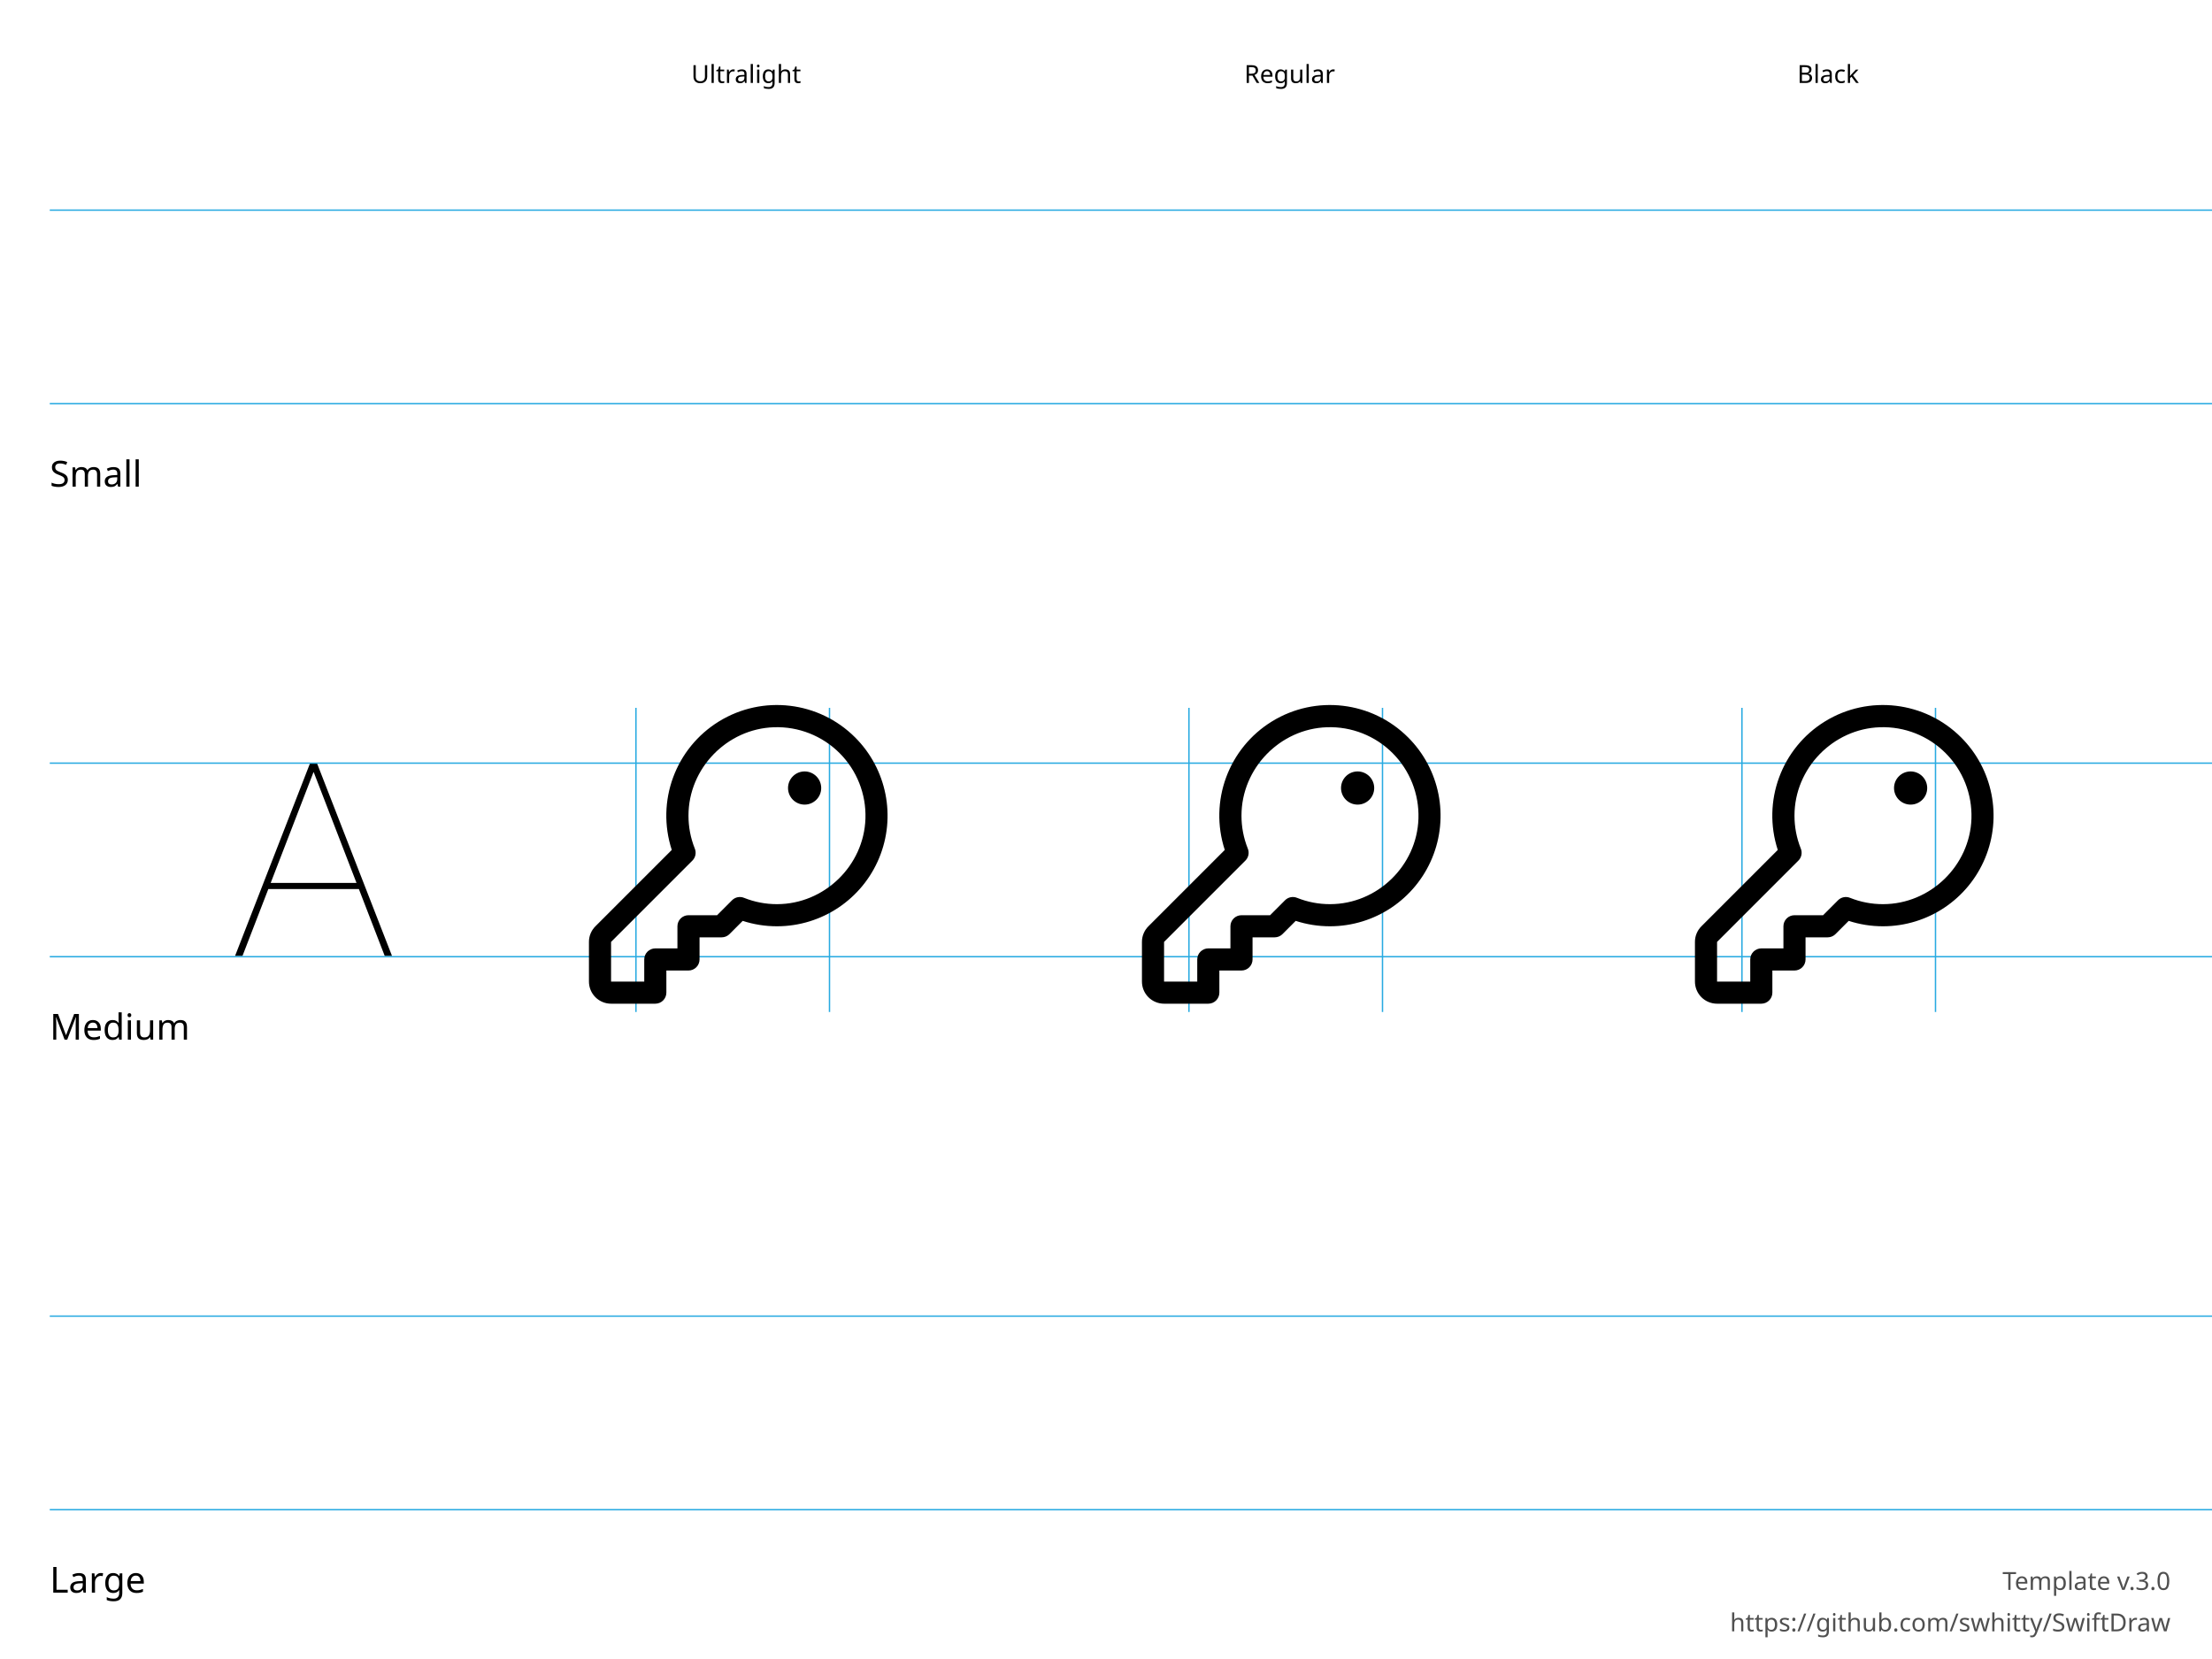
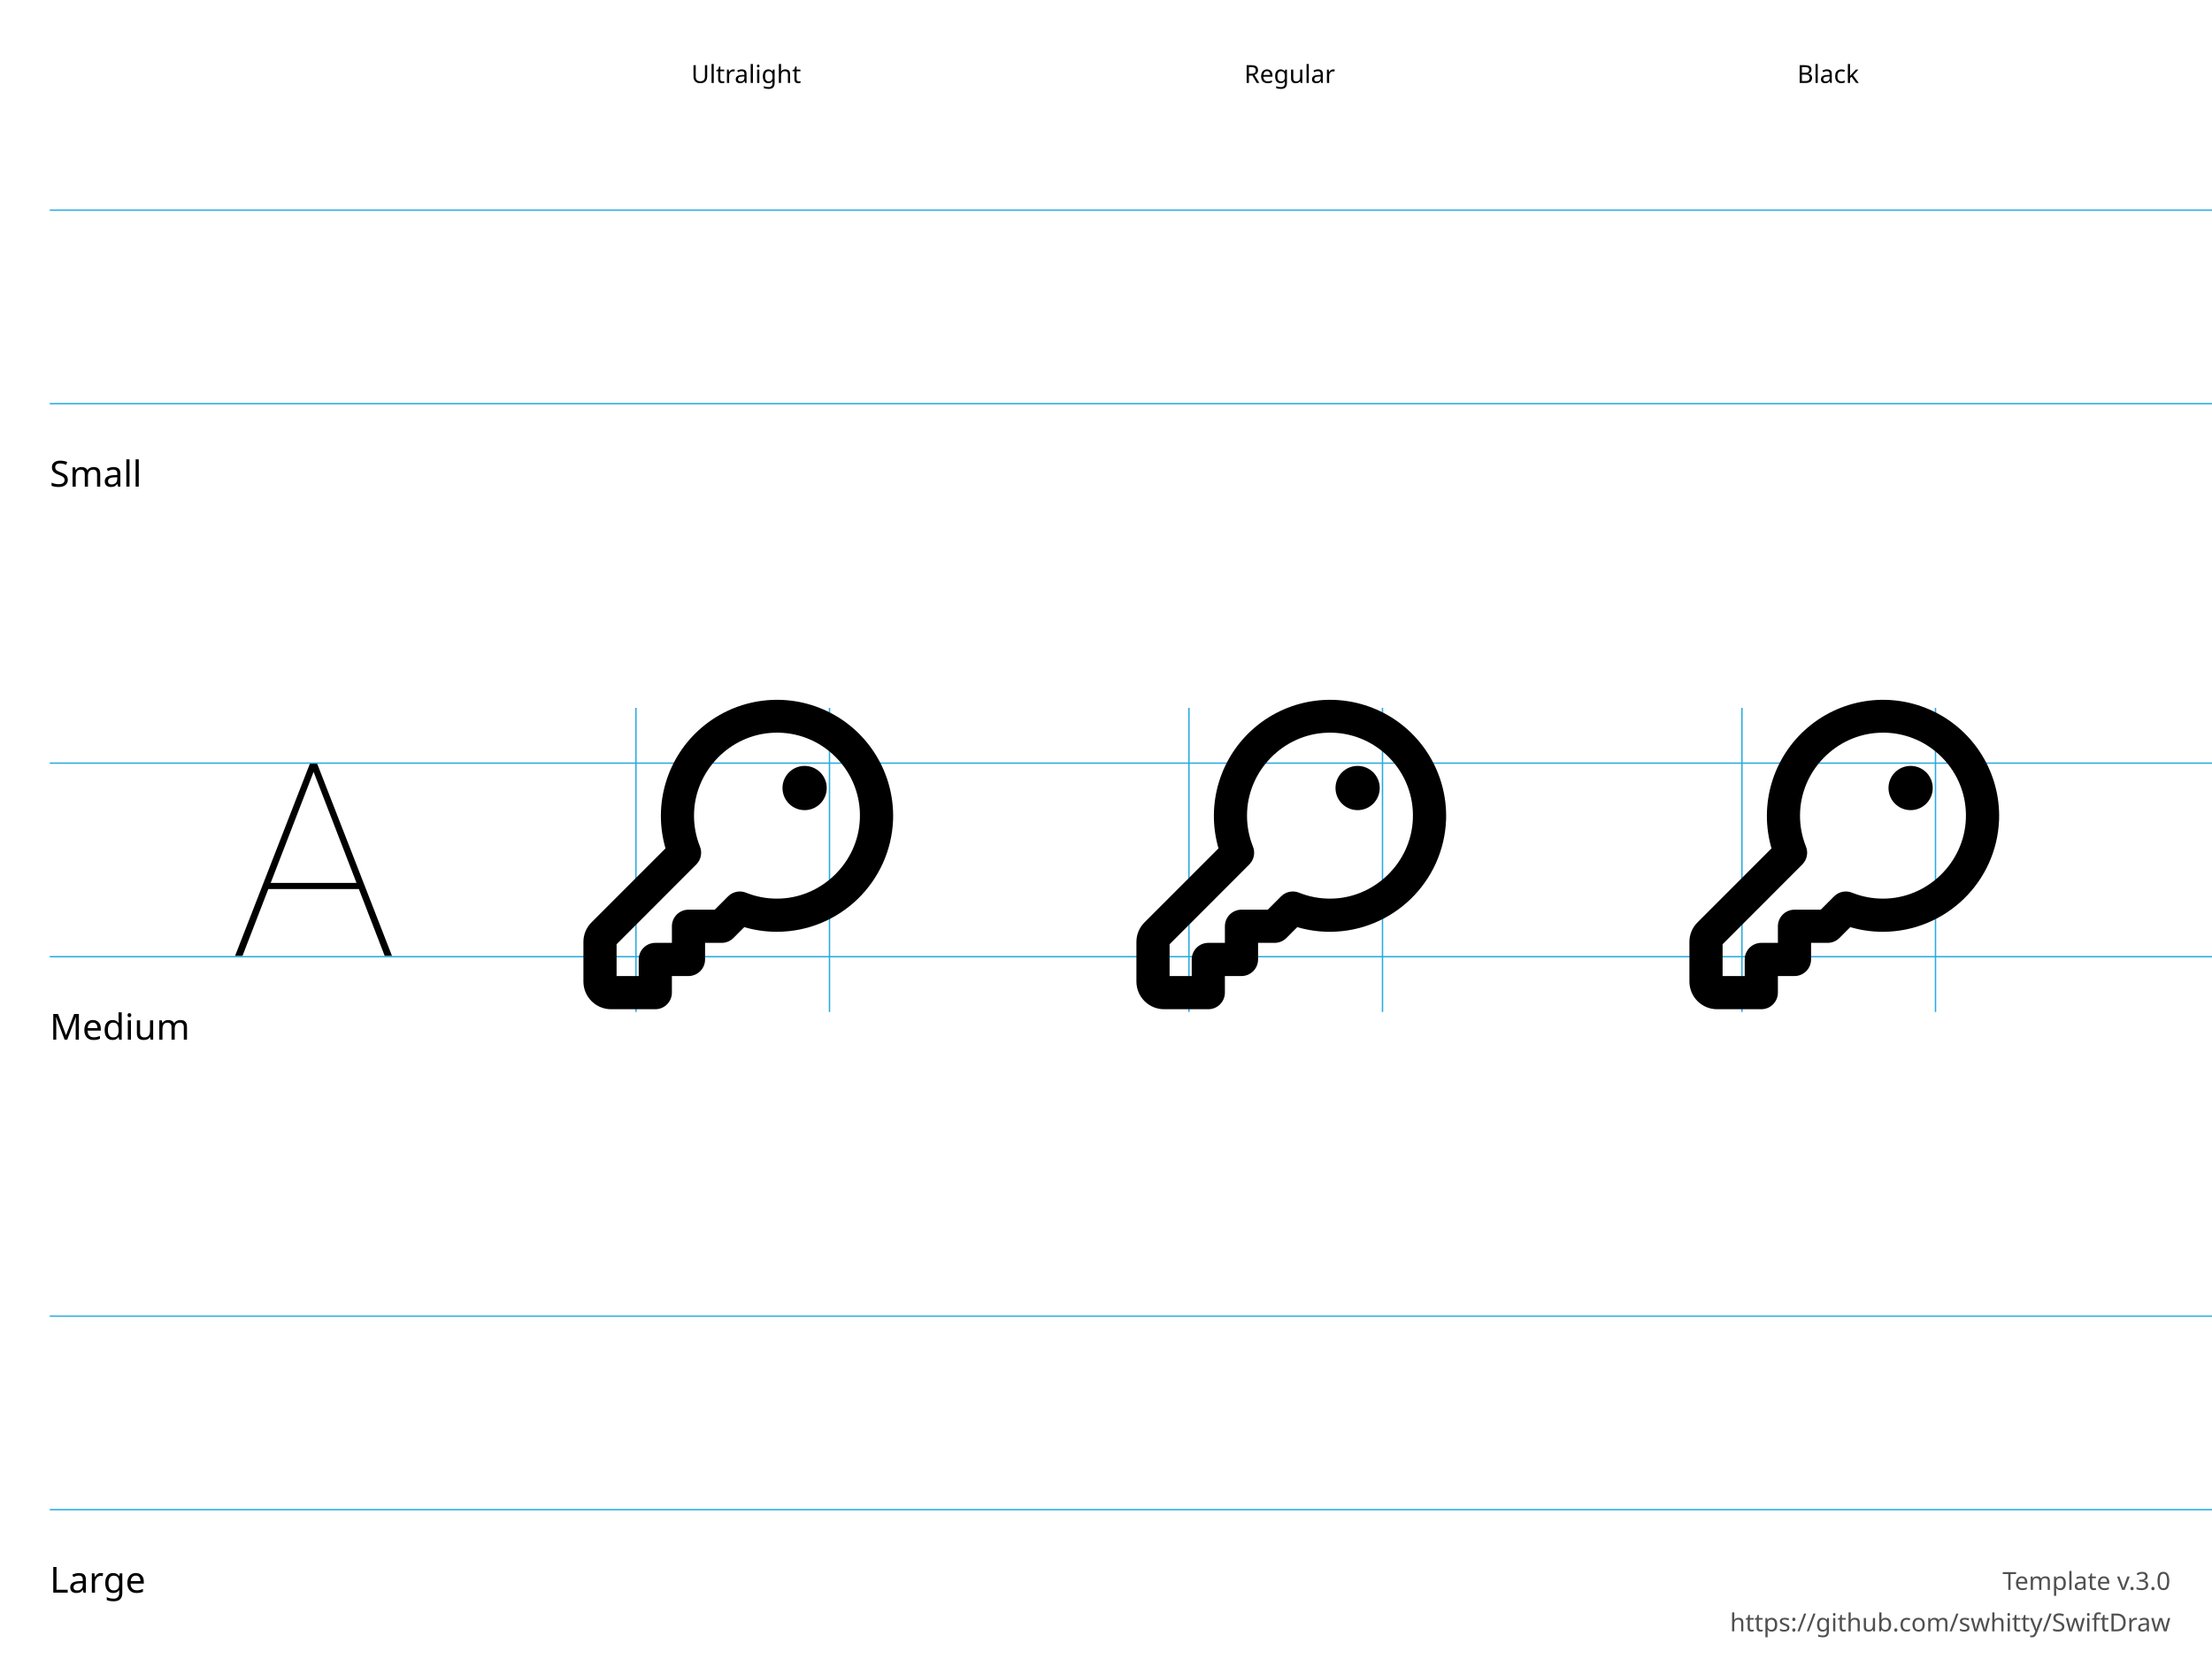
<svg xmlns="http://www.w3.org/2000/svg" height="600" width="800">
  <g id="Notes" font-family="LucidaGrande, 'Lucida Grande', sans-serif" font-size="13">
    <rect fill="white" height="600.0" width="800.0" x="0.0" y="0.0" />
    <g font-size="13">
      <text x="18.0" y="176.0">Small</text>
      <text x="18.0" y="376.0">Medium</text>
      <text x="18.0" y="576.0">Large</text>
    </g>
    <g font-size="9">
      <text x="250.0" y="30.0">Ultralight</text>
      <text x="450.0" y="30.0">Regular</text>
      <text x="650.0" y="30.0">Black</text>
      <text id="template-version" fill="#505050" text-anchor="end" x="785.0" y="575.0">Template v.3.0</text>
      <a href="https://github.com/swhitty/SwiftDraw">
        <text fill="#505050" text-anchor="end" x="785.0" y="590.0">https://github.com/swhitty/SwiftDraw</text>
      </a>
    </g>
  </g>
  <g id="Guides" stroke="rgb(39, 170, 225)" stroke-width="0.5">
    <path id="Capline-S" d="M18,76 l800,0" />
    <path id="H-reference" d="M85,145.755 L87.685,145.755 L113.369,79.287 L114.052,79.287 L114.052,76 L112.148,76 L85,145.755 Z M95.693,121.536 L130.996,121.536 L130.263,119.313 L96.474,119.313 L95.693,121.536 Z M139.15,145.755 L141.787,145.755 L114.638,76 L113.466,76 L113.466,79.287 L139.15,145.755 Z" stroke="none" transform="translate(0,200)" />
    <path id="Baseline-S" d="M18,146 l800,0" />
    <path id="left-margin-Ultralight-M" d="M230,256 l0,110" />
    <path id="right-margin-Ultralight-M" d="M300,256 l0,110" />
    <path id="left-margin-Regular-M" d="M430,256 l0,110" />
    <path id="right-margin-Regular-M" d="M500,256 l0,110" />
    <path id="left-margin-Black-M" d="M630,256 l0,110" />
    <path id="right-margin-Black-M" d="M700,256 l0,110" />
    <path id="Capline-M" d="M18,276 l800,0" />
    <path id="Baseline-M" d="M18,346 l800,0" />
    <path id="Capline-L" d="M18,476 l800,0" />
    <path id="Baseline-L" d="M18,546 l800,0" />
  </g>
  <g id="Symbols">
    <g id="Ultralight-M" transform="translate(0,200)">
-       <path d="M309.285,66.715 C296.206,53.618 275.85,51.204 260.071,60.88 C244.292,70.556 237.212,89.794 242.955,107.39 L215.345,135 C213.838,136.495 212.993,138.532 213,140.655 L213,155 C213,157.122 213.843,159.157 215.343,160.657 C216.843,162.157 218.878,163 221,163 L237,163 C238.061,163 239.078,162.579 239.828,161.828 C240.579,161.078 241,160.061 241,159 L241,151 L249,151 C250.061,151 251.078,150.579 251.828,149.828 C252.579,149.078 253,148.061 253,147 L253,139 L261,139 C262.061,139.001 263.079,138.58 263.83,137.83 L268.61,133.045 C272.611,134.346 276.793,135.006 281,135 L281.05,135 C297.22,134.98 311.787,125.227 317.966,110.284 C324.145,95.342 320.719,78.149 309.285,66.715 Z M313,96.05 C312.455,113.095 298.125,126.98 281.055,127 L281,127 C276.951,127.007 272.938,126.242 269.175,124.745 C267.669,124.091 265.916,124.424 264.755,125.585 L259.345,131 L249,131 C247.939,131 246.922,131.421 246.172,132.172 C245.421,132.922 245,133.939 245,135 L245,143 L237,143 C235.939,143 234.922,143.421 234.172,144.172 C233.421,144.922 233,145.939 233,147 L233,155 L221,155 L221,140.655 L250.415,111.245 C251.576,110.084 251.909,108.331 251.255,106.825 C249.754,103.05 248.988,99.023 249,94.96 C249,77.89 262.905,63.56 279.95,63.015 C288.8,62.72 297.377,66.105 303.64,72.365 C309.902,78.625 313.291,87.2 313,96.05 Z M297,85 C297,88.314 294.314,91 291,91 C287.686,91 285,88.314 285,85 C285,81.686 287.686,79 291,79 C292.591,79 294.117,79.632 295.243,80.757 C296.368,81.883 297,83.409 297,85 Z" />
+       <path d="M299,85 C299,89.418 295.418,93 291,93 C286.582,93 283,89.418 283,85 C283,80.582 286.582,77 291,77 C293.122,77 295.157,77.843 296.657,79.343 C298.157,80.843 299,82.878 299,85 Z M323,96.37 C322.185,118.974 303.673,136.905 281.055,137 L281,137 C276.998,137.006 273.015,136.437 269.175,135.31 L265.245,139.245 C264.119,140.37 262.592,141.001 261,141 L255,141 L255,147 C255,148.591 254.368,150.117 253.243,151.243 C252.117,152.368 250.591,153 249,153 L243,153 L243,159 C243,160.591 242.368,162.117 241.243,163.243 C240.117,164.368 238.591,165 237,165 L221,165 C218.348,165 215.804,163.946 213.929,162.071 C212.054,160.196 211,157.652 211,155 L211,140.655 C210.993,138.002 212.048,135.456 213.93,133.585 L240.69,106.825 C236.059,90.901 241.232,73.744 253.893,63.033 C266.554,52.322 284.331,50.064 299.268,57.269 C314.204,64.475 323.502,79.794 323,96.37 Z M302.215,73.785 C296.363,67.881 288.307,64.695 280,65 C264,65.5 251,78.945 251,94.945 C250.988,98.744 251.701,102.51 253.1,106.041 C254.065,108.296 253.561,110.912 251.825,112.646 L223,141.5 L223,153 L231,153 L231,147 C231,145.409 231.632,143.883 232.757,142.757 C233.883,141.632 235.409,141 237,141 L243,141 L243,135 C243,133.409 243.632,131.883 244.757,130.757 C245.883,129.632 247.409,129 249,129 L258.5,129 L263.325,124.175 C265.06,122.438 267.678,121.932 269.935,122.9 C273.456,124.297 277.212,125.01 281,125 L281.04,125 C297.04,125 310.475,111.965 310.985,96 C311.29,87.696 308.11,79.642 302.215,73.785 Z" />
    </g>
    <g id="Regular-M" transform="translate(0,200)">
-       <path d="M509.285,66.715 C496.206,53.618 475.85,51.204 460.071,60.88 C444.292,70.556 437.212,89.794 442.955,107.39 L415.345,135 C413.838,136.495 412.993,138.532 413,140.655 L413,155 C413,157.122 413.843,159.157 415.343,160.657 C416.843,162.157 418.878,163 421,163 L437,163 C438.061,163 439.078,162.579 439.828,161.828 C440.579,161.078 441,160.061 441,159 L441,151 L449,151 C450.061,151 451.078,150.579 451.828,149.828 C452.579,149.078 453,148.061 453,147 L453,139 L461,139 C462.061,139.001 463.079,138.58 463.83,137.83 L468.61,133.045 C472.611,134.346 476.793,135.006 481,135 L481.05,135 C497.22,134.98 511.787,125.227 517.966,110.284 C524.145,95.342 520.719,78.149 509.285,66.715 Z M513,96.05 C512.455,113.095 498.125,126.98 481.055,127 L481,127 C476.951,127.007 472.938,126.242 469.175,124.745 C467.669,124.091 465.916,124.424 464.755,125.585 L459.345,131 L449,131 C447.939,131 446.922,131.421 446.172,132.172 C445.421,132.922 445,133.939 445,135 L445,143 L437,143 C435.939,143 434.922,143.421 434.172,144.172 C433.421,144.922 433,145.939 433,147 L433,155 L421,155 L421,140.655 L450.415,111.245 C451.576,110.084 451.909,108.331 451.255,106.825 C449.754,103.05 448.988,99.023 449,94.96 C449,77.89 462.905,63.56 479.95,63.015 C488.8,62.72 497.377,66.105 503.64,72.365 C509.902,78.625 513.291,87.2 513,96.05 Z M497,85 C497,88.314 494.314,91 491,91 C487.686,91 485,88.314 485,85 C485,81.686 487.686,79 491,79 C492.591,79 494.117,79.632 495.243,80.757 C496.368,81.883 497,83.409 497,85 Z" />
+       <path d="M499,85 C499,89.418 495.418,93 491,93 C486.582,93 483,89.418 483,85 C483,80.582 486.582,77 491,77 C493.122,77 495.157,77.843 496.657,79.343 C498.157,80.843 499,82.878 499,85 Z M523,96.37 C522.185,118.974 503.673,136.905 481.055,137 L481,137 C476.998,137.006 473.015,136.437 469.175,135.31 L465.245,139.245 C464.119,140.37 462.592,141.001 461,141 L455,141 L455,147 C455,148.591 454.368,150.117 453.243,151.243 C452.117,152.368 450.591,153 449,153 L443,153 L443,159 C443,160.591 442.368,162.117 441.243,163.243 C440.117,164.368 438.591,165 437,165 L421,165 C418.348,165 415.804,163.946 413.929,162.071 C412.054,160.196 411,157.652 411,155 L411,140.655 C410.993,138.002 412.048,135.456 413.93,133.585 L440.69,106.825 C436.059,90.901 441.232,73.744 453.893,63.033 C466.554,52.322 484.331,50.064 499.268,57.269 C514.204,64.475 523.502,79.794 523,96.37 Z M502.215,73.785 C496.363,67.881 488.307,64.695 480,65 C464,65.5 451,78.945 451,94.945 C450.988,98.744 451.701,102.51 453.1,106.041 C454.065,108.296 453.561,110.912 451.825,112.646 L423,141.5 L423,153 L431,153 L431,147 C431,145.409 431.632,143.883 432.757,142.757 C433.883,141.632 435.409,141 437,141 L443,141 L443,135 C443,133.409 443.632,131.883 444.757,130.757 C445.883,129.632 447.409,129 449,129 L458.5,129 L463.325,124.175 C465.06,122.438 467.678,121.932 469.935,122.9 C473.456,124.297 477.212,125.01 481,125 L481.04,125 C497.04,125 510.475,111.965 510.985,96 C511.29,87.696 508.11,79.642 502.215,73.785 Z" />
    </g>
    <g id="Black-M" transform="translate(0,200)">
-       <path d="M709.285,66.715 C696.206,53.618 675.85,51.204 660.071,60.88 C644.292,70.556 637.212,89.794 642.955,107.39 L615.345,135 C613.838,136.495 612.993,138.532 613,140.655 L613,155 C613,157.122 613.843,159.157 615.343,160.657 C616.843,162.157 618.878,163 621,163 L637,163 C638.061,163 639.078,162.579 639.828,161.828 C640.579,161.078 641,160.061 641,159 L641,151 L649,151 C650.061,151 651.078,150.579 651.828,149.828 C652.579,149.078 653,148.061 653,147 L653,139 L661,139 C662.061,139.001 663.079,138.58 663.83,137.83 L668.61,133.045 C672.611,134.346 676.793,135.006 681,135 L681.05,135 C697.22,134.98 711.787,125.227 717.966,110.284 C724.145,95.342 720.719,78.149 709.285,66.715 Z M713,96.05 C712.455,113.095 698.125,126.98 681.055,127 L681,127 C676.951,127.007 672.938,126.242 669.175,124.745 C667.669,124.091 665.916,124.424 664.755,125.585 L659.345,131 L649,131 C647.939,131 646.922,131.421 646.172,132.172 C645.421,132.922 645,133.939 645,135 L645,143 L637,143 C635.939,143 634.922,143.421 634.172,144.172 C633.421,144.922 633,145.939 633,147 L633,155 L621,155 L621,140.655 L650.415,111.245 C651.576,110.084 651.909,108.331 651.255,106.825 C649.754,103.05 648.988,99.023 649,94.96 C649,77.89 662.905,63.56 679.95,63.015 C688.8,62.72 697.377,66.105 703.64,72.365 C709.902,78.625 713.291,87.2 713,96.05 Z M697,85 C697,88.314 694.314,91 691,91 C687.686,91 685,88.314 685,85 C685,81.686 687.686,79 691,79 C692.591,79 694.117,79.632 695.243,80.757 C696.368,81.883 697,83.409 697,85 Z" />
+       <path d="M699,85 C699,89.418 695.418,93 691,93 C686.582,93 683,89.418 683,85 C683,80.582 686.582,77 691,77 C693.122,77 695.157,77.843 696.657,79.343 C698.157,80.843 699,82.878 699,85 Z M723,96.37 C722.185,118.974 703.673,136.905 681.055,137 L681,137 C676.998,137.006 673.015,136.437 669.175,135.31 L665.245,139.245 C664.119,140.37 662.592,141.001 661,141 L655,141 L655,147 C655,148.591 654.368,150.117 653.243,151.243 C652.117,152.368 650.591,153 649,153 L643,153 L643,159 C643,160.591 642.368,162.117 641.243,163.243 C640.117,164.368 638.591,165 637,165 L621,165 C618.348,165 615.804,163.946 613.929,162.071 C612.054,160.196 611,157.652 611,155 L611,140.655 C610.993,138.002 612.048,135.456 613.93,133.585 L640.69,106.825 C636.059,90.901 641.232,73.744 653.893,63.033 C666.554,52.322 684.331,50.064 699.268,57.269 C714.204,64.475 723.502,79.794 723,96.37 Z M702.215,73.785 C696.363,67.881 688.307,64.695 680,65 C664,65.5 651,78.945 651,94.945 C650.988,98.744 651.701,102.51 653.1,106.041 C654.065,108.296 653.561,110.912 651.825,112.646 L623,141.5 L623,153 L631,153 L631,147 C631,145.409 631.632,143.883 632.757,142.757 C633.883,141.632 635.409,141 637,141 L643,141 L643,135 C643,133.409 643.632,131.883 644.757,130.757 C645.883,129.632 647.409,129 649,129 L658.5,129 L663.325,124.175 C665.06,122.438 667.678,121.932 669.935,122.9 C673.456,124.297 677.212,125.01 681,125 L681.04,125 C697.04,125 710.475,111.965 710.985,96 C711.29,87.696 708.11,79.642 702.215,73.785 Z" />
    </g>
  </g>
</svg>
